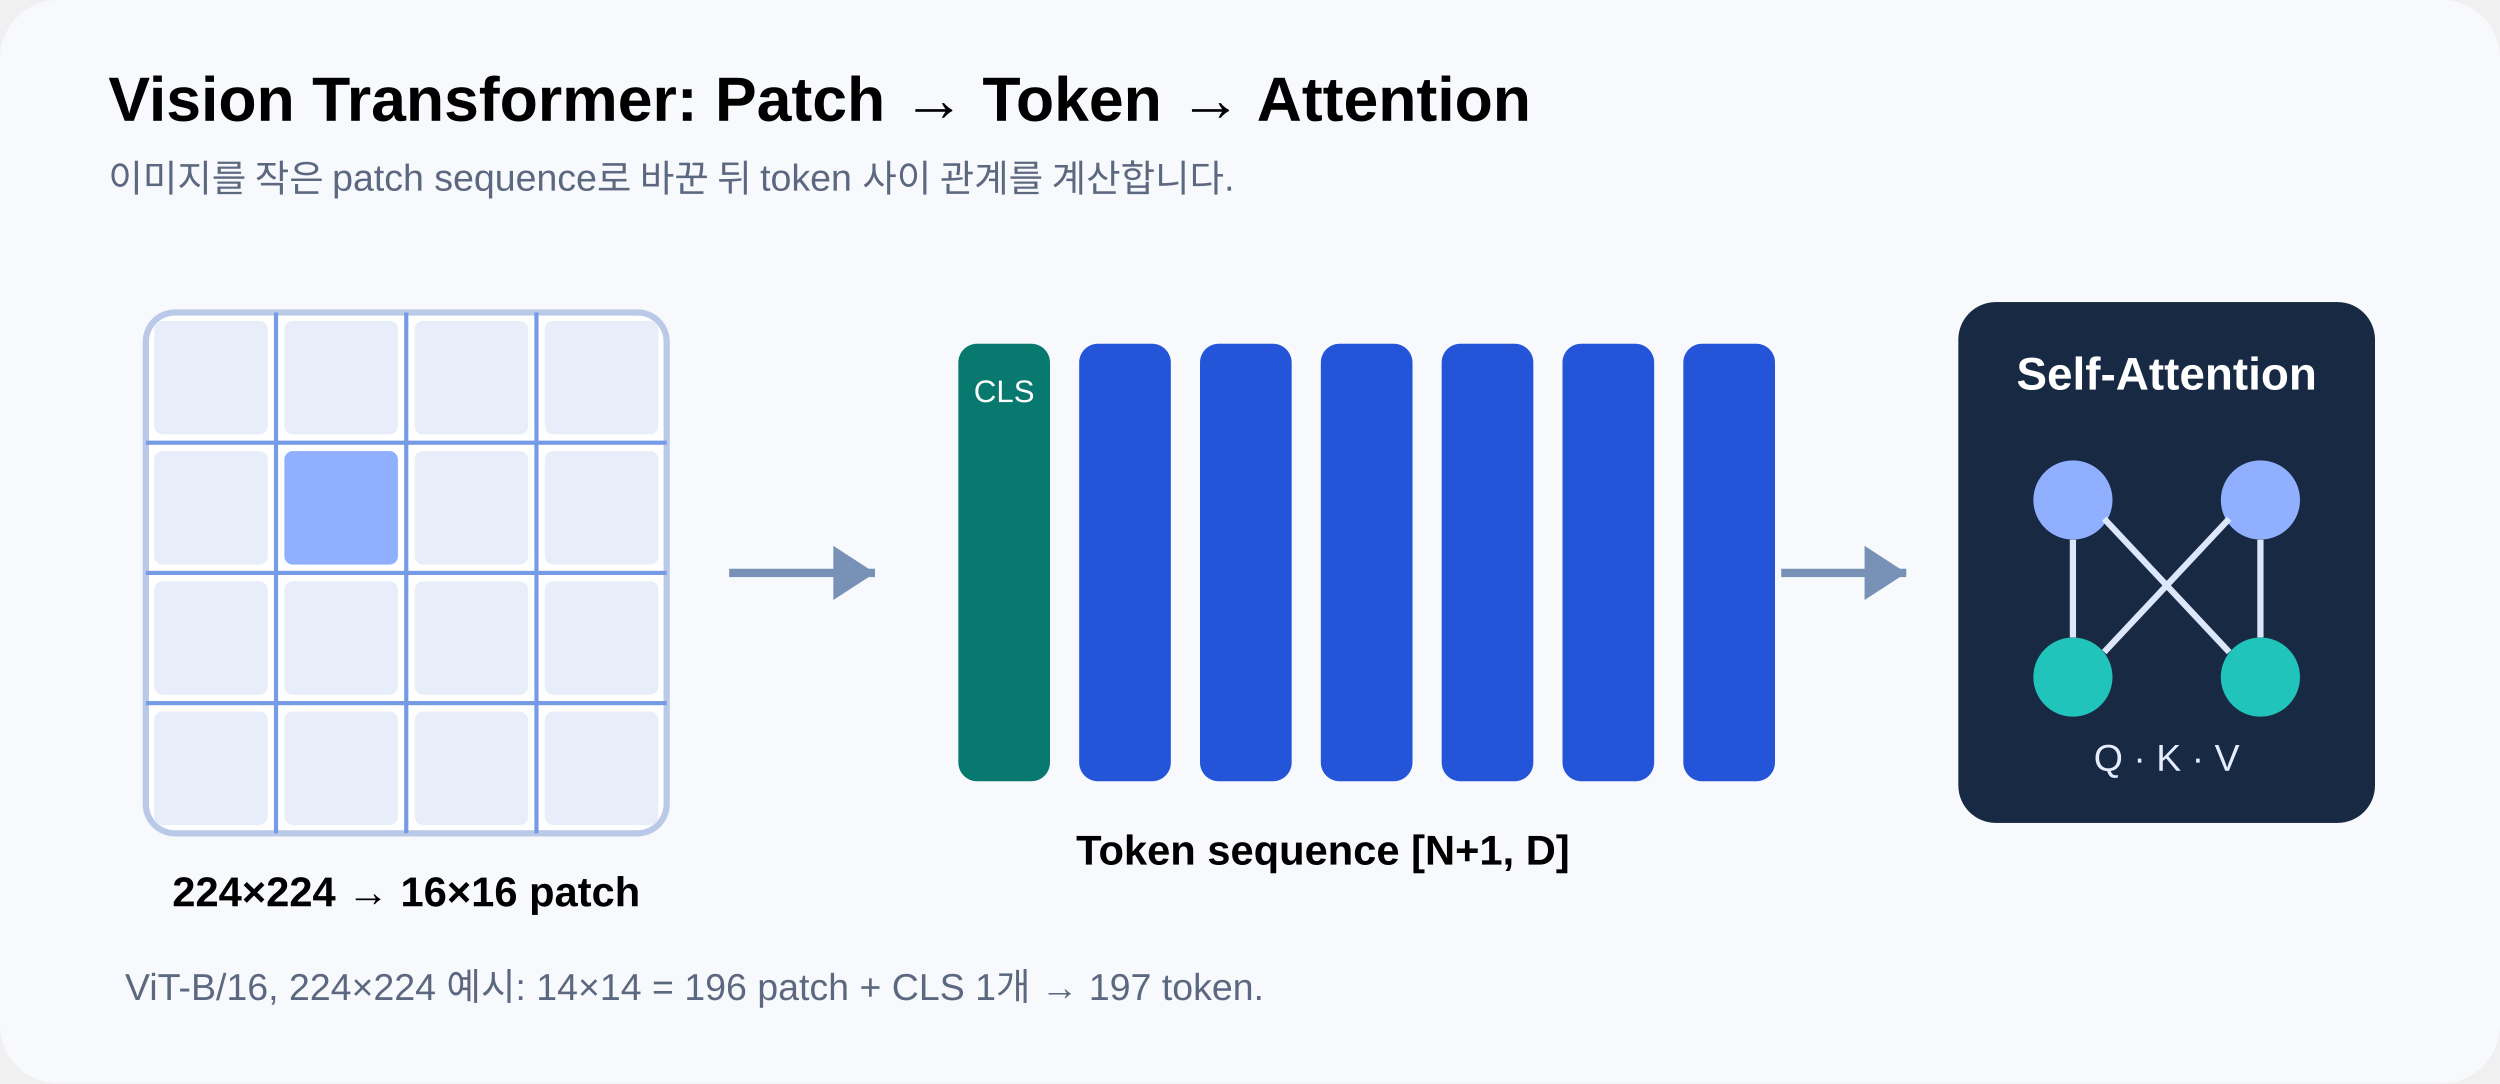
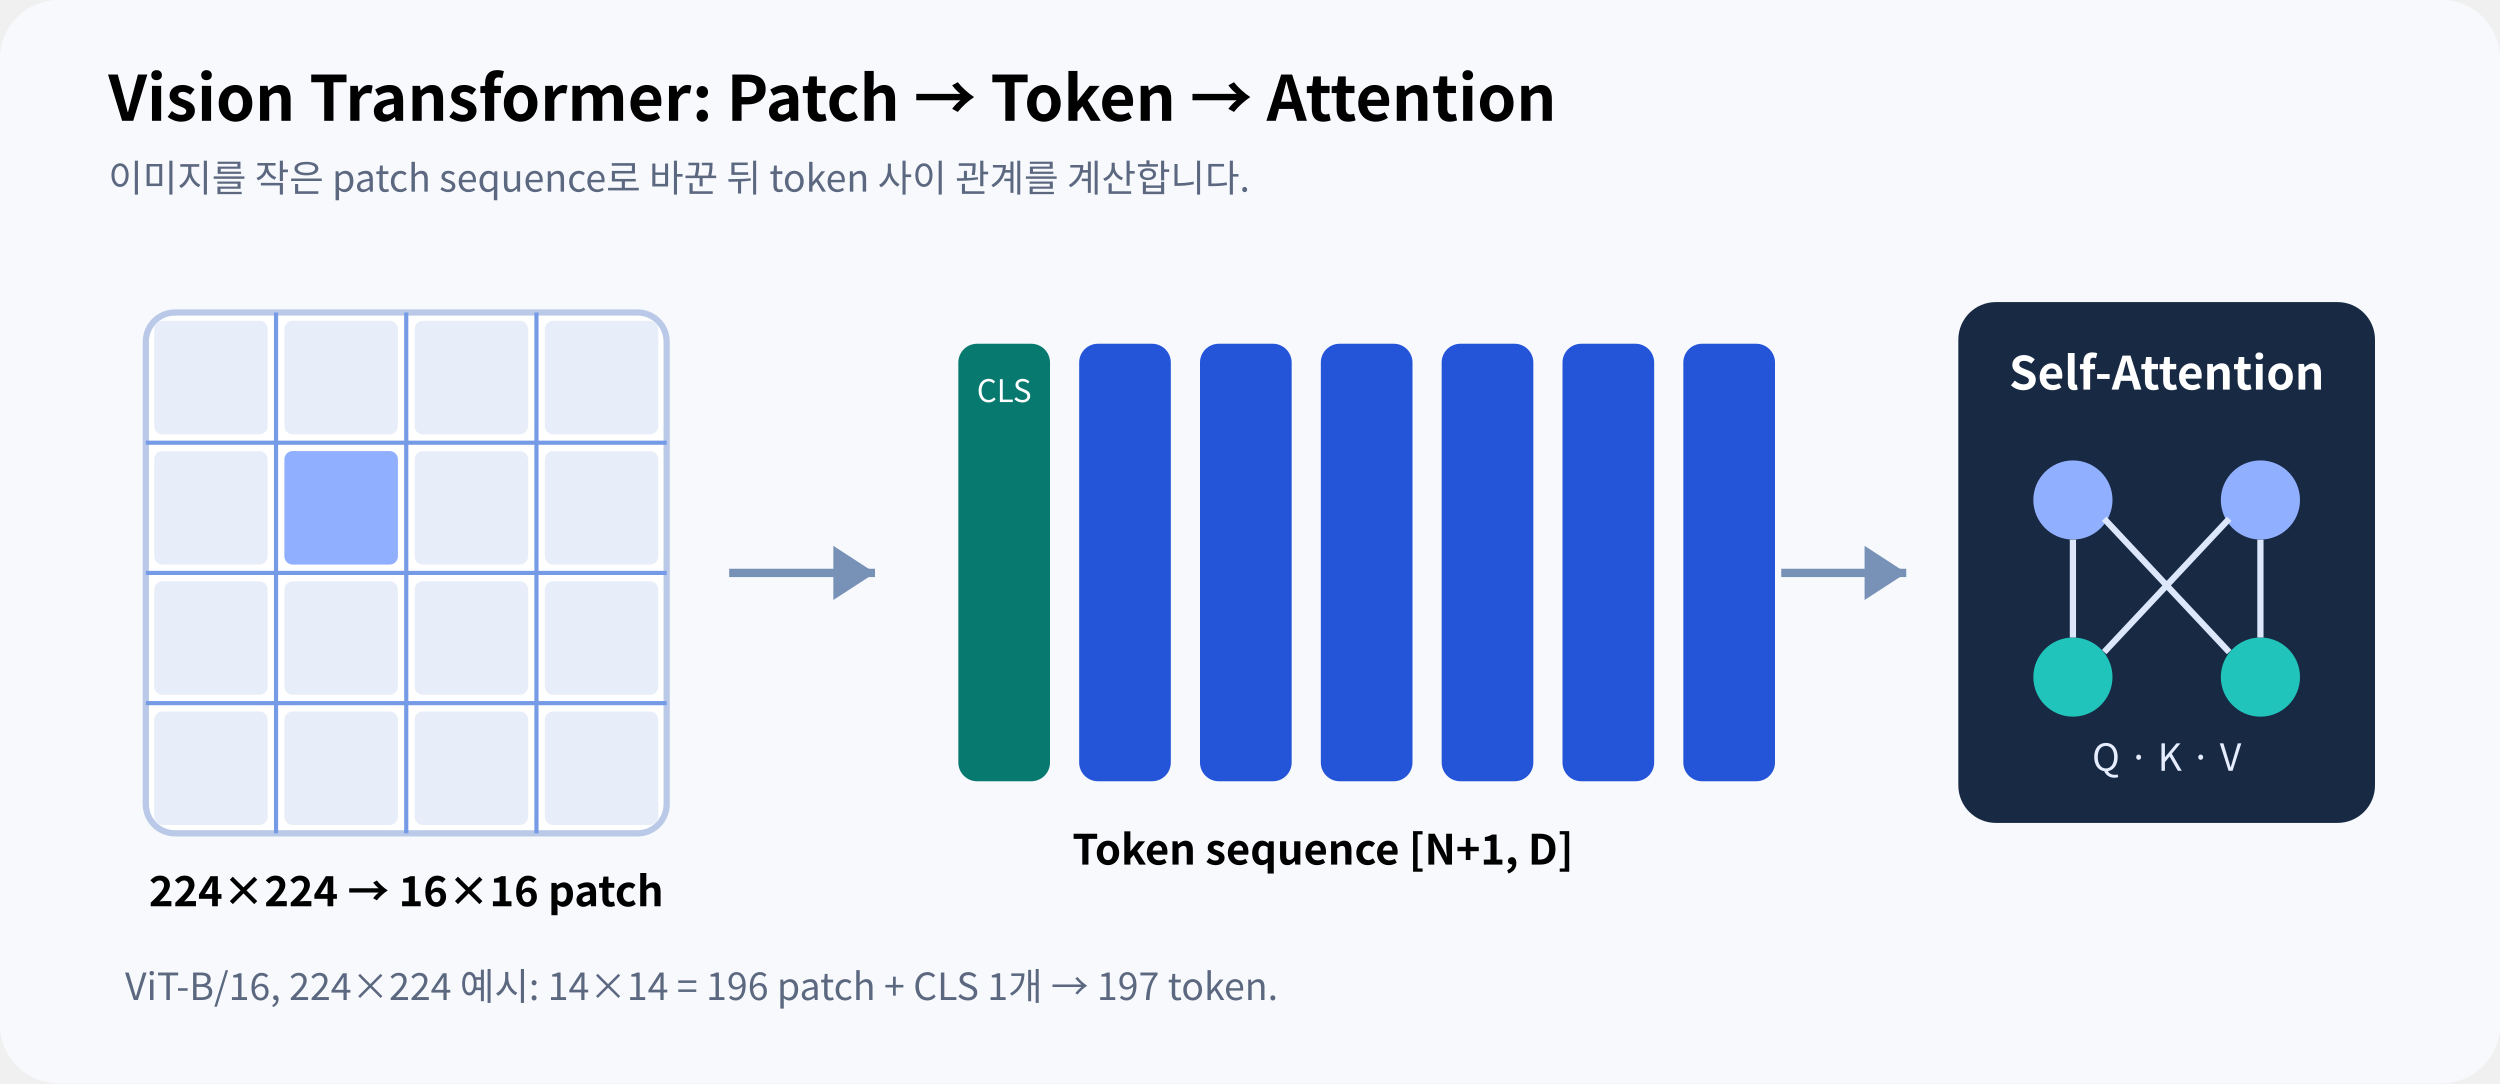
<svg xmlns="http://www.w3.org/2000/svg" viewBox="0 0 1200 520">
-   <style>text{font-family:Arial,'Noto Sans KR',sans-serif}.title{font-size:30px;font-weight:700}.sub{font-size:18px;fill:#5b6880}.label{font-size:20px;font-weight:700}.edge{stroke:#7891b7;stroke-width:4;fill:none}</style>
+   <style>text{font-family:'NanumGothic','Noto Sans CJK KR','Noto Sans KR','Malgun Gothic','Apple SD Gothic Neo',Arial,sans-serif}.title{font-size:30px;font-weight:700}.sub{font-size:18px;fill:#5b6880}.label{font-size:20px;font-weight:700}.edge{stroke:#7891b7;stroke-width:4;fill:none}</style>
  <rect width="1200" height="520" rx="28" fill="#f7f9fc" />
  <text x="52" y="58" class="title">Vision Transformer: Patch → Token → Attention</text>
  <text x="52" y="92" class="sub">이미지를 작은 patch sequence로 바꾼 뒤 token 사이 관계를 계산합니다.</text>
  <g transform="translate(70 150)">
    <rect width="250" height="250" rx="14" fill="#fff" stroke="#b9c9e7" stroke-width="3" />
    <path d="M 62.5 0 V 250 M 0 62.5 H 250" stroke="#759ae6" stroke-width="2" />
    <path d="M 125 0 V 250 M 0 125 H 250" stroke="#759ae6" stroke-width="2" />
    <path d="M 187.5 0 V 250 M 0 187.5 H 250" stroke="#759ae6" stroke-width="2" />
    <rect x="4" y="4" width="54.5" height="54.5" rx="4" fill="#e8eef9" />
    <rect x="66.5" y="4" width="54.5" height="54.5" rx="4" fill="#e8eef9" />
    <rect x="129" y="4" width="54.5" height="54.5" rx="4" fill="#e8eef9" />
    <rect x="191.5" y="4" width="54.5" height="54.5" rx="4" fill="#e8eef9" />
    <rect x="4" y="66.5" width="54.5" height="54.5" rx="4" fill="#e8eef9" />
    <rect x="66.5" y="66.5" width="54.5" height="54.5" rx="4" fill="#91afff" />
    <rect x="129" y="66.5" width="54.5" height="54.5" rx="4" fill="#e8eef9" />
    <rect x="191.5" y="66.5" width="54.5" height="54.5" rx="4" fill="#e8eef9" />
    <rect x="4" y="129" width="54.5" height="54.5" rx="4" fill="#e8eef9" />
    <rect x="66.5" y="129" width="54.5" height="54.5" rx="4" fill="#e8eef9" />
    <rect x="129" y="129" width="54.5" height="54.5" rx="4" fill="#e8eef9" />
    <rect x="191.5" y="129" width="54.5" height="54.5" rx="4" fill="#e8eef9" />
    <rect x="4" y="191.5" width="54.5" height="54.5" rx="4" fill="#e8eef9" />
    <rect x="66.5" y="191.5" width="54.5" height="54.5" rx="4" fill="#e8eef9" />
    <rect x="129" y="191.5" width="54.5" height="54.5" rx="4" fill="#e8eef9" />
    <rect x="191.5" y="191.5" width="54.5" height="54.5" rx="4" fill="#e8eef9" />
    <text x="125" y="285" text-anchor="middle" class="label">224×224 → 16×16 patch</text>
  </g>
  <path d="M350 275 H420" class="edge" />
  <polygon points="420,275 400,262 400,288" fill="#7891b7" />
  <g transform="translate(460 165)">
    <rect x="0" y="0" width="44" height="210" rx="9" fill="#08796f" />
    <rect x="58" y="0" width="44" height="210" rx="9" fill="#2454d8" />
    <rect x="116" y="0" width="44" height="210" rx="9" fill="#2454d8" />
    <rect x="174" y="0" width="44" height="210" rx="9" fill="#2454d8" />
    <rect x="232" y="0" width="44" height="210" rx="9" fill="#2454d8" />
    <rect x="290" y="0" width="44" height="210" rx="9" fill="#2454d8" />
    <rect x="348" y="0" width="44" height="210" rx="9" fill="#2454d8" />
    <text x="22" y="28" text-anchor="middle" font-size="15" fill="#fff">CLS</text>
    <text x="175" y="250" text-anchor="middle" class="label">Token sequence [N+1, D]</text>
  </g>
  <path d="M855 275 H915" class="edge" />
  <polygon points="915,275 895,262 895,288" fill="#7891b7" />
  <g transform="translate(940 145)">
    <rect width="200" height="250" rx="18" fill="#182943" />
    <text x="100" y="42" text-anchor="middle" font-size="22" font-weight="700" fill="#fff">Self-Attention</text>
    <circle cx="55" cy="95" r="19" fill="#91afff" />
    <circle cx="145" cy="95" r="19" fill="#91afff" />
    <circle cx="55" cy="180" r="19" fill="#20c4bb" />
    <circle cx="145" cy="180" r="19" fill="#20c4bb" />
    <path d="M70 104 L130 168 M130 104 L70 168 M55 114 V161 M145 114 V161" stroke="#dce7fb" stroke-width="3" />
    <text x="100" y="225" text-anchor="middle" font-size="18" fill="#e5edff">Q · K · V</text>
  </g>
  <text x="60" y="480" class="sub">ViT-B/16, 224×224 예시: 14×14 = 196 patch + CLS 1개 → 197 token.</text>
</svg>
